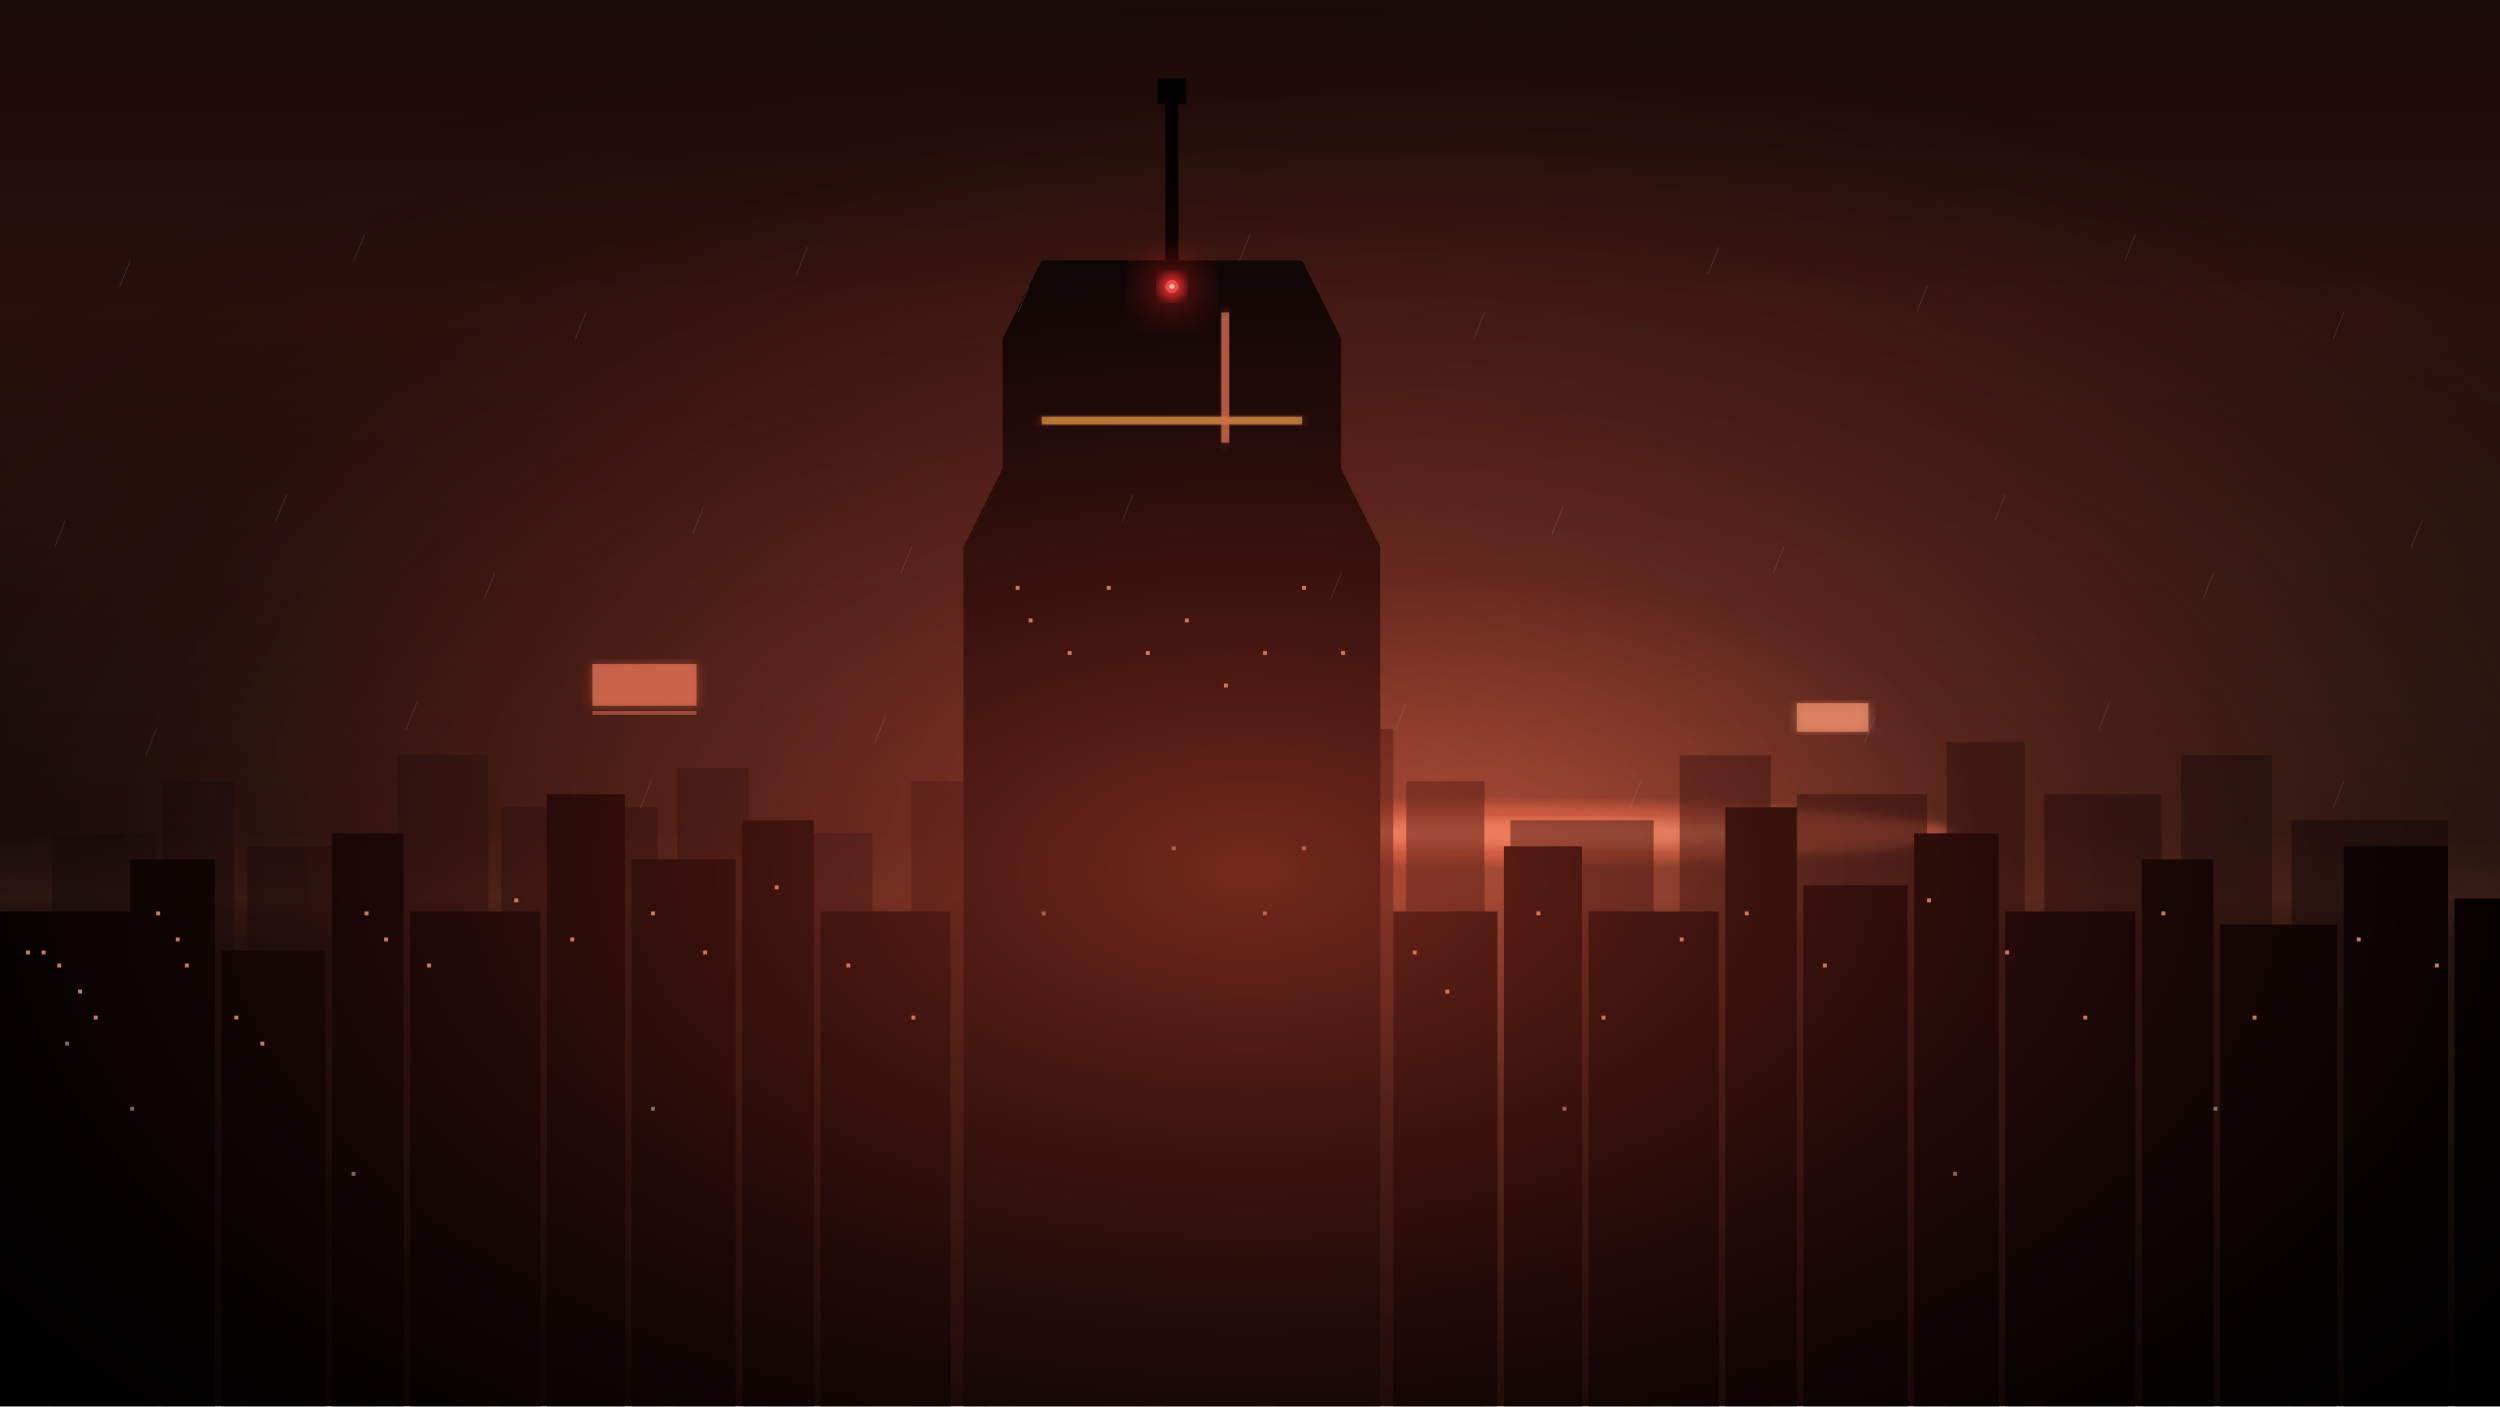
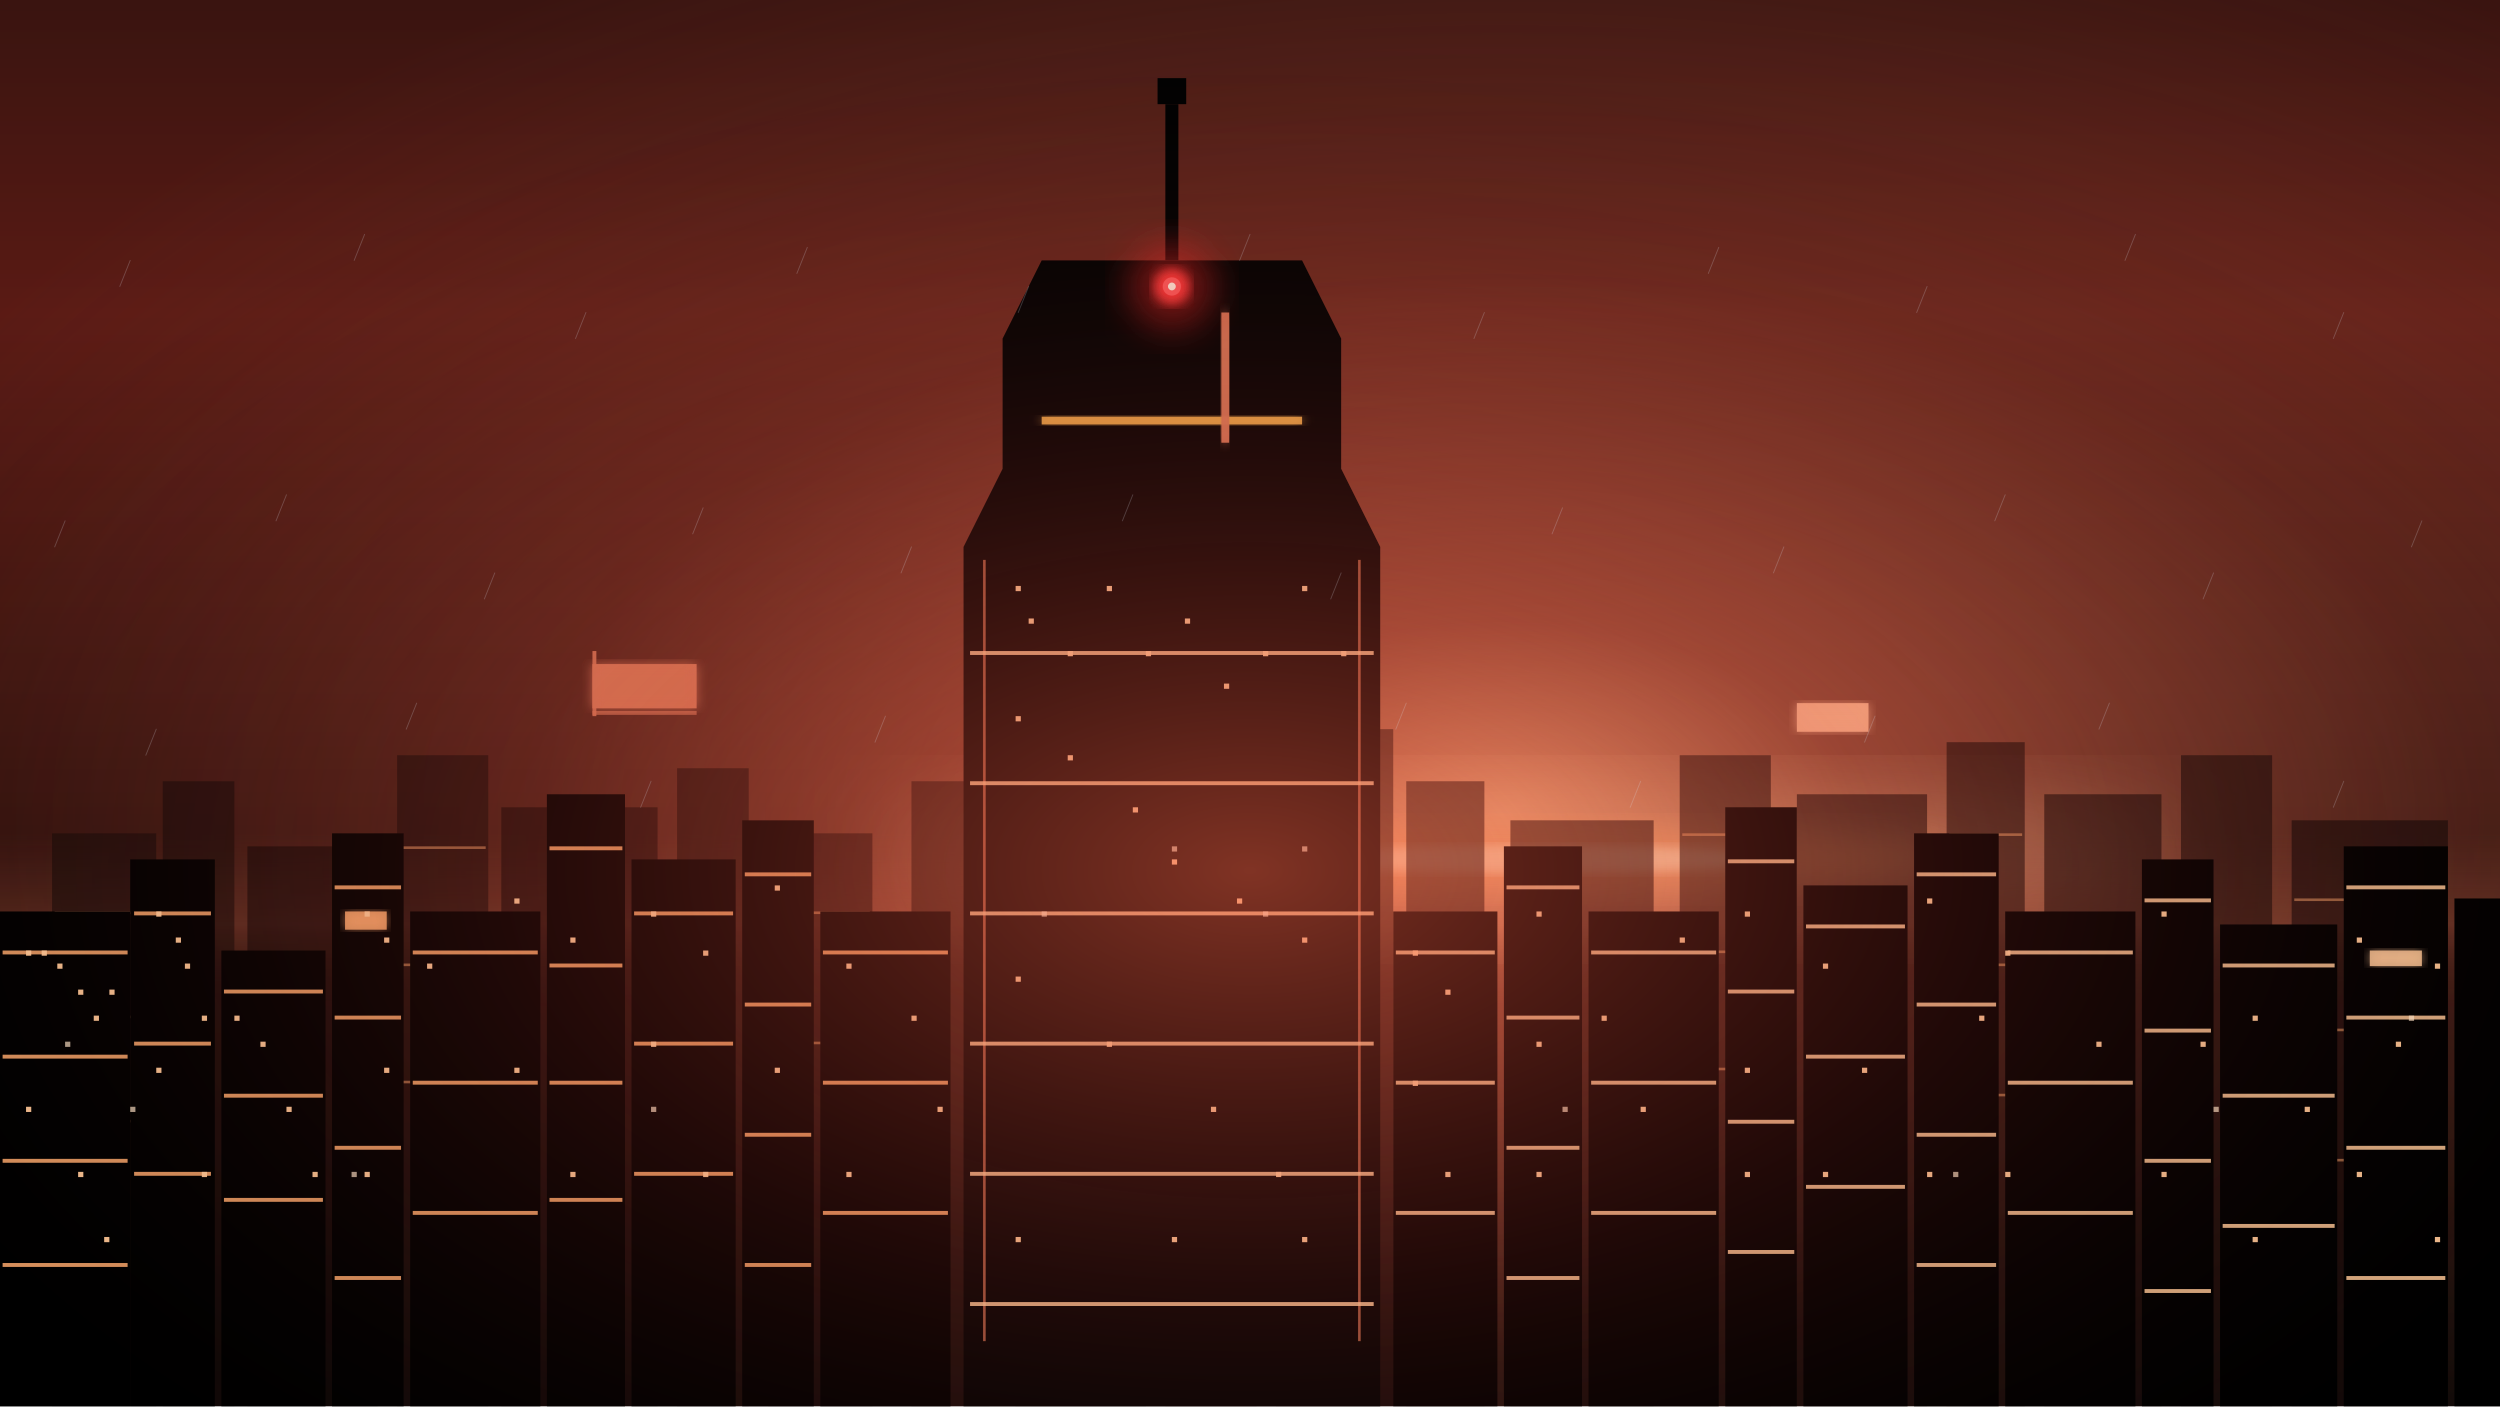
- <svg xmlns="http://www.w3.org/2000/svg" viewBox="0 0 1920 1080" preserveAspectRatio="xMidYMid slice" role="img" aria-label="Skyline cyberpunk dystopique inspirée Blade Runner — clin d'œil">
+ <svg xmlns="http://www.w3.org/2000/svg" viewBox="0 0 1920 1080" preserveAspectRatio="xMidYMid slice" role="img" aria-label="Skyline cyberpunk inspirée Blade Runner — sun couchant, néons, œil Terminator">
  <defs>
    <linearGradient id="sky" x1="0" y1="0" x2="0" y2="1">
-       <stop offset="0%" stop-color="#1a0a08" />
-       <stop offset="22%" stop-color="#2a0f0c" />
-       <stop offset="48%" stop-color="#1a0d0a" />
-       <stop offset="80%" stop-color="#0a0707" />
-       <stop offset="100%" stop-color="#000" />
+       <stop offset="0%" stop-color="#3a1410" />
+       <stop offset="22%" stop-color="#5a1a14" />
+       <stop offset="48%" stop-color="#3a120e" />
+       <stop offset="75%" stop-color="#180806" />
+       <stop offset="100%" stop-color="#020202" />
    </linearGradient>
-     <radialGradient id="sun" cx="60%" cy="60%" r="55%">
-       <stop offset="0%" stop-color="rgba(217, 119, 87, 0.55)" />
-       <stop offset="35%" stop-color="rgba(217, 119, 87, 0.18)" />
+     <radialGradient id="sun" cx="60%" cy="58%" r="70%">
+       <stop offset="0%" stop-color="rgba(255, 180, 130, 0.85)" />
+       <stop offset="20%" stop-color="rgba(217, 119, 87, 0.55)" />
+       <stop offset="55%" stop-color="rgba(217, 119, 87, 0.18)" />
      <stop offset="100%" stop-color="rgba(217, 119, 87, 0)" />
    </radialGradient>
-     <radialGradient id="halo" cx="50%" cy="62%" r="65%">
-       <stop offset="0%" stop-color="rgba(255, 90, 60, 0.45)" />
+     <radialGradient id="halo" cx="50%" cy="62%" r="60%">
+       <stop offset="0%" stop-color="rgba(255, 100, 70, 0.5)" />
      <stop offset="50%" stop-color="rgba(180, 50, 40, 0.18)" />
      <stop offset="100%" stop-color="rgba(0, 0, 0, 0)" />
    </radialGradient>
    <linearGradient id="haze" x1="0" y1="0.5" x2="0" y2="1">
      <stop offset="0%" stop-color="rgba(217, 119, 87, 0)" />
-       <stop offset="50%" stop-color="rgba(217, 119, 87, 0.10)" />
+       <stop offset="50%" stop-color="rgba(255, 140, 100, 0.18)" />
      <stop offset="100%" stop-color="rgba(0, 0, 0, 0)" />
+     </linearGradient>
+     <linearGradient id="reflectionFade" x1="0" y1="0" x2="0" y2="1">
+       <stop offset="0%" stop-color="rgba(0,0,0,0)" />
+       <stop offset="100%" stop-color="rgba(0,0,0,0.85)" />
    </linearGradient>
    <filter id="blur" x="-10%" y="-10%" width="120%" height="120%">
      <feGaussianBlur stdDeviation="4" />
    </filter>
    <filter id="strongBlur" x="-30%" y="-30%" width="160%" height="160%">
      <feGaussianBlur stdDeviation="14" />
    </filter>
-     <symbol id="building-tall" viewBox="0 0 60 400">
-       <rect x="0" y="0" width="60" height="400" fill="#000" />
-       <rect x="28" y="-40" width="4" height="40" fill="#000" />
-       <rect x="26" y="-60" width="8" height="20" fill="#000" />
-     </symbol>
+     <filter id="hugeBlur" x="-50%" y="-50%" width="200%" height="200%">
+       <feGaussianBlur stdDeviation="40" />
+     </filter>
  </defs>
  <rect width="1920" height="1080" fill="url(#sky)" />
  <rect width="1920" height="1080" fill="url(#sun)" />
-   <ellipse cx="1180" cy="640" rx="320" ry="22" fill="rgba(255, 130, 90, 0.55)" filter="url(#blur)" />
-   <ellipse cx="1180" cy="640" rx="180" ry="11" fill="rgba(255, 170, 130, 0.7)" filter="url(#blur)" />
-   <rect x="0" y="540" width="1920" height="200" fill="url(#haze)" />
-   <g opacity="0.55">
-     <rect x="40" y="640" width="80" height="440" fill="#0d0808" />
-     <rect x="125" y="600" width="55" height="480" fill="#0d0808" />
-     <rect x="190" y="650" width="100" height="430" fill="#0a0606" />
-     <rect x="305" y="580" width="70" height="500" fill="#0d0808" />
-     <rect x="385" y="620" width="120" height="460" fill="#0a0606" />
-     <rect x="520" y="590" width="55" height="490" fill="#0d0808" />
-     <rect x="590" y="640" width="80" height="440" fill="#0a0606" />
-     <rect x="700" y="600" width="60" height="480" fill="#0d0808" />
-     <rect x="780" y="540" width="100" height="540" fill="#0a0606" />
-     <rect x="895" y="610" width="70" height="470" fill="#0d0808" />
-     <rect x="980" y="560" width="90" height="520" fill="#0a0606" />
-     <rect x="1080" y="600" width="60" height="480" fill="#0d0808" />
-     <rect x="1160" y="630" width="110" height="450" fill="#0a0606" />
-     <rect x="1290" y="580" width="70" height="500" fill="#0d0808" />
-     <rect x="1380" y="610" width="100" height="470" fill="#0a0606" />
-     <rect x="1495" y="570" width="60" height="510" fill="#0d0808" />
-     <rect x="1570" y="610" width="90" height="470" fill="#0a0606" />
-     <rect x="1675" y="580" width="70" height="500" fill="#0d0808" />
-     <rect x="1760" y="630" width="120" height="450" fill="#0a0606" />
+   <ellipse cx="1180" cy="660" rx="500" ry="40" fill="rgba(255, 200, 150, 0.55)" filter="url(#hugeBlur)" />
+   <ellipse cx="1180" cy="660" rx="320" ry="22" fill="rgba(255, 170, 110, 0.7)" filter="url(#strongBlur)" />
+   <ellipse cx="1180" cy="660" rx="180" ry="11" fill="rgba(255, 220, 180, 0.8)" filter="url(#blur)" />
+   <rect x="0" y="500" width="1920" height="280" fill="url(#haze)" />
+   <g opacity="0.6">
+     <rect x="40" y="640" width="80" height="440" fill="#160a08" />
+     <rect x="125" y="600" width="55" height="480" fill="#160a08" />
+     <rect x="190" y="650" width="100" height="430" fill="#100706" />
+     <rect x="305" y="580" width="70" height="500" fill="#160a08" />
+     <rect x="385" y="620" width="120" height="460" fill="#100706" />
+     <rect x="520" y="590" width="55" height="490" fill="#160a08" />
+     <rect x="590" y="640" width="80" height="440" fill="#100706" />
+     <rect x="700" y="600" width="60" height="480" fill="#160a08" />
+     <rect x="780" y="540" width="100" height="540" fill="#100706" />
+     <rect x="895" y="610" width="70" height="470" fill="#160a08" />
+     <rect x="980" y="560" width="90" height="520" fill="#100706" />
+     <rect x="1080" y="600" width="60" height="480" fill="#160a08" />
+     <rect x="1160" y="630" width="110" height="450" fill="#100706" />
+     <rect x="1290" y="580" width="70" height="500" fill="#160a08" />
+     <rect x="1380" y="610" width="100" height="470" fill="#100706" />
+     <rect x="1495" y="570" width="60" height="510" fill="#160a08" />
+     <rect x="1570" y="610" width="90" height="470" fill="#100706" />
+     <rect x="1675" y="580" width="70" height="500" fill="#160a08" />
+     <rect x="1760" y="630" width="120" height="450" fill="#100706" />
+   </g>
+   <g fill="rgba(255, 170, 110, 0.5)">
+     <rect x="42" y="700" width="76" height="2" />
+     <rect x="42" y="780" width="76" height="2" />
+     <rect x="42" y="860" width="76" height="2" />
+     <rect x="307" y="650" width="66" height="2" />
+     <rect x="307" y="740" width="66" height="2" />
+     <rect x="307" y="830" width="66" height="2" />
+     <rect x="592" y="700" width="76" height="2" />
+     <rect x="592" y="800" width="76" height="2" />
+     <rect x="892" y="680" width="76" height="2" />
+     <rect x="892" y="780" width="76" height="2" />
+     <rect x="892" y="880" width="76" height="2" />
+     <rect x="1292" y="640" width="66" height="2" />
+     <rect x="1292" y="730" width="66" height="2" />
+     <rect x="1292" y="820" width="66" height="2" />
+     <rect x="1497" y="640" width="56" height="2" />
+     <rect x="1497" y="740" width="56" height="2" />
+     <rect x="1497" y="840" width="56" height="2" />
+     <rect x="1762" y="690" width="116" height="2" />
+     <rect x="1762" y="790" width="116" height="2" />
+     <rect x="1762" y="890" width="116" height="2" />
  </g>
  <g fill="#000">
    <rect x="0" y="700" width="100" height="380" />
    <rect x="100" y="660" width="65" height="420" />
    <rect x="170" y="730" width="80" height="350" />
    <rect x="255" y="640" width="55" height="440" />
    <rect x="315" y="700" width="100" height="380" />
    <rect x="420" y="610" width="60" height="470" />
    <rect x="485" y="660" width="80" height="420" />
    <rect x="570" y="630" width="55" height="450" />
    <rect x="630" y="700" width="100" height="380" />
    <polygon points="740,1080 740,420 770,360 770,260 800,200 1000,200 1030,260 1030,360 1060,420 1060,1080" fill="#020202" />
-     <rect x="895" y="80" width="10" height="120" fill="#000" />
-     <rect x="889" y="60" width="22" height="20" fill="#000" />
+     <rect x="895" y="80" width="10" height="120" fill="#020202" />
+     <rect x="889" y="60" width="22" height="20" fill="#020202" />
    <rect x="1070" y="700" width="80" height="380" />
    <rect x="1155" y="650" width="60" height="430" />
    <rect x="1220" y="700" width="100" height="380" />
    <rect x="1325" y="620" width="55" height="460" />
    <rect x="1385" y="680" width="80" height="400" />
    <rect x="1470" y="640" width="65" height="440" />
    <rect x="1540" y="700" width="100" height="380" />
    <rect x="1645" y="660" width="55" height="420" />
    <rect x="1705" y="710" width="90" height="370" />
    <rect x="1800" y="650" width="80" height="430" />
    <rect x="1885" y="690" width="35" height="390" />
  </g>
  <g>
-     <rect x="455" y="510" width="80" height="32" fill="rgba(217, 119, 87, 0.85)" />
-     <rect x="455" y="510" width="80" height="32" fill="rgba(217, 119, 87, 0.5)" filter="url(#blur)" />
-     <rect x="455" y="546" width="80" height="3" fill="rgba(217, 119, 87, 0.6)" />
-     <rect x="1380" y="540" width="55" height="22" fill="rgba(255, 170, 130, 0.7)" />
-     <rect x="1380" y="540" width="55" height="22" fill="rgba(255, 170, 130, 0.5)" filter="url(#blur)" />
-     <rect x="800" y="320" width="200" height="6" fill="rgba(255, 180, 80, 0.65)" />
-     <rect x="800" y="320" width="200" height="6" fill="rgba(255, 180, 80, 0.5)" filter="url(#blur)" />
-     <rect x="938" y="240" width="6" height="100" fill="rgba(217, 119, 87, 0.75)" />
-     <rect x="938" y="240" width="6" height="100" fill="rgba(217, 119, 87, 0.6)" filter="url(#blur)" />
-   </g>
-   <g fill="rgba(255, 160, 110, 0.85)">
-     <rect x="20" y="730" width="3" height="3" />
-     <rect x="32" y="730" width="3" height="3" />
-     <rect x="44" y="740" width="3" height="3" />
-     <rect x="60" y="760" width="3" height="3" />
-     <rect x="72" y="780" width="3" height="3" />
-     <rect x="120" y="700" width="3" height="3" />
-     <rect x="135" y="720" width="3" height="3" />
-     <rect x="142" y="740" width="3" height="3" />
-     <rect x="180" y="780" width="3" height="3" />
-     <rect x="200" y="800" width="3" height="3" />
-     <rect x="280" y="700" width="3" height="3" />
-     <rect x="295" y="720" width="3" height="3" />
-     <rect x="328" y="740" width="3" height="3" />
-     <rect x="395" y="690" width="3" height="3" />
-     <rect x="438" y="720" width="3" height="3" />
-     <rect x="500" y="700" width="3" height="3" />
-     <rect x="540" y="730" width="3" height="3" />
-     <rect x="595" y="680" width="3" height="3" />
-     <rect x="650" y="740" width="3" height="3" />
-     <rect x="700" y="780" width="3" height="3" />
-     <rect x="780" y="450" width="3" height="3" />
-     <rect x="790" y="475" width="3" height="3" />
-     <rect x="820" y="500" width="3" height="3" />
-     <rect x="850" y="450" width="3" height="3" />
-     <rect x="880" y="500" width="3" height="3" />
-     <rect x="910" y="475" width="3" height="3" />
-     <rect x="940" y="525" width="3" height="3" />
-     <rect x="970" y="500" width="3" height="3" />
-     <rect x="1000" y="450" width="3" height="3" />
-     <rect x="1030" y="500" width="3" height="3" />
-     <rect x="1085" y="730" width="3" height="3" />
-     <rect x="1110" y="760" width="3" height="3" />
-     <rect x="1180" y="700" width="3" height="3" />
-     <rect x="1230" y="780" width="3" height="3" />
-     <rect x="1290" y="720" width="3" height="3" />
-     <rect x="1340" y="700" width="3" height="3" />
-     <rect x="1400" y="740" width="3" height="3" />
-     <rect x="1480" y="690" width="3" height="3" />
-     <rect x="1540" y="730" width="3" height="3" />
-     <rect x="1600" y="780" width="3" height="3" />
-     <rect x="1660" y="700" width="3" height="3" />
-     <rect x="1730" y="780" width="3" height="3" />
-     <rect x="1810" y="720" width="3" height="3" />
-     <rect x="1870" y="740" width="3" height="3" />
-   </g>
-   <g fill="rgba(255, 200, 160, 0.55)">
-     <rect x="50" y="800" width="3" height="3" />
-     <rect x="100" y="850" width="3" height="3" />
-     <rect x="270" y="900" width="3" height="3" />
-     <rect x="500" y="850" width="3" height="3" />
-     <rect x="800" y="700" width="3" height="3" />
-     <rect x="900" y="650" width="3" height="3" />
-     <rect x="970" y="700" width="3" height="3" />
-     <rect x="1000" y="650" width="3" height="3" />
-     <rect x="1200" y="850" width="3" height="3" />
-     <rect x="1500" y="900" width="3" height="3" />
-     <rect x="1700" y="850" width="3" height="3" />
+     <g fill="rgba(255, 170, 110, 0.85)">
+       <rect x="2" y="730" width="96" height="3" />
+       <rect x="2" y="810" width="96" height="3" />
+       <rect x="2" y="890" width="96" height="3" />
+       <rect x="2" y="970" width="96" height="3" />
+       <rect x="103" y="700" width="59" height="3" />
+       <rect x="103" y="800" width="59" height="3" />
+       <rect x="103" y="900" width="59" height="3" />
+       <rect x="172" y="760" width="76" height="3" />
+       <rect x="172" y="840" width="76" height="3" />
+       <rect x="172" y="920" width="76" height="3" />
+       <rect x="257" y="680" width="51" height="3" />
+       <rect x="257" y="780" width="51" height="3" />
+       <rect x="257" y="880" width="51" height="3" />
+       <rect x="257" y="980" width="51" height="3" />
+       <rect x="317" y="730" width="96" height="3" />
+       <rect x="317" y="830" width="96" height="3" />
+       <rect x="317" y="930" width="96" height="3" />
+       <rect x="422" y="650" width="56" height="3" />
+       <rect x="422" y="740" width="56" height="3" />
+       <rect x="422" y="830" width="56" height="3" />
+       <rect x="422" y="920" width="56" height="3" />
+       <rect x="487" y="700" width="76" height="3" />
+       <rect x="487" y="800" width="76" height="3" />
+       <rect x="487" y="900" width="76" height="3" />
+       <rect x="572" y="670" width="51" height="3" />
+       <rect x="572" y="770" width="51" height="3" />
+       <rect x="572" y="870" width="51" height="3" />
+       <rect x="572" y="970" width="51" height="3" />
+       <rect x="632" y="730" width="96" height="3" />
+       <rect x="632" y="830" width="96" height="3" />
+       <rect x="632" y="930" width="96" height="3" />
+     </g>
+     <g fill="rgba(255, 200, 150, 0.85)">
+       <rect x="1072" y="730" width="76" height="3" />
+       <rect x="1072" y="830" width="76" height="3" />
+       <rect x="1072" y="930" width="76" height="3" />
+       <rect x="1157" y="680" width="56" height="3" />
+       <rect x="1157" y="780" width="56" height="3" />
+       <rect x="1157" y="880" width="56" height="3" />
+       <rect x="1157" y="980" width="56" height="3" />
+       <rect x="1222" y="730" width="96" height="3" />
+       <rect x="1222" y="830" width="96" height="3" />
+       <rect x="1222" y="930" width="96" height="3" />
+       <rect x="1327" y="660" width="51" height="3" />
+       <rect x="1327" y="760" width="51" height="3" />
+       <rect x="1327" y="860" width="51" height="3" />
+       <rect x="1327" y="960" width="51" height="3" />
+       <rect x="1387" y="710" width="76" height="3" />
+       <rect x="1387" y="810" width="76" height="3" />
+       <rect x="1387" y="910" width="76" height="3" />
+       <rect x="1472" y="670" width="61" height="3" />
+       <rect x="1472" y="770" width="61" height="3" />
+       <rect x="1472" y="870" width="61" height="3" />
+       <rect x="1472" y="970" width="61" height="3" />
+       <rect x="1542" y="730" width="96" height="3" />
+       <rect x="1542" y="830" width="96" height="3" />
+       <rect x="1542" y="930" width="96" height="3" />
+       <rect x="1647" y="690" width="51" height="3" />
+       <rect x="1647" y="790" width="51" height="3" />
+       <rect x="1647" y="890" width="51" height="3" />
+       <rect x="1647" y="990" width="51" height="3" />
+       <rect x="1707" y="740" width="86" height="3" />
+       <rect x="1707" y="840" width="86" height="3" />
+       <rect x="1707" y="940" width="86" height="3" />
+       <rect x="1802" y="680" width="76" height="3" />
+       <rect x="1802" y="780" width="76" height="3" />
+       <rect x="1802" y="880" width="76" height="3" />
+       <rect x="1802" y="980" width="76" height="3" />
+     </g>
  </g>
  <g>
-     <circle cx="900" cy="220" r="22" fill="#ff2020" opacity="0.35" filter="url(#strongBlur)">
-       <animate attributeName="opacity" values="0.35;0.55;0.35" dur="2.4s" repeatCount="indefinite" />
+     <rect x="755" y="430" width="2" height="600" fill="rgba(217, 119, 87, 0.7)" />
+     <rect x="755" y="430" width="2" height="600" fill="rgba(217, 119, 87, 0.5)" filter="url(#blur)" />
+     <rect x="1043" y="430" width="2" height="600" fill="rgba(217, 119, 87, 0.7)" />
+     <rect x="1043" y="430" width="2" height="600" fill="rgba(217, 119, 87, 0.5)" filter="url(#blur)" />
+     <g fill="rgba(255, 200, 150, 0.85)">
+       <rect x="745" y="500" width="310" height="3" />
+       <rect x="745" y="600" width="310" height="3" />
+       <rect x="745" y="700" width="310" height="3" />
+       <rect x="745" y="800" width="310" height="3" />
+       <rect x="745" y="900" width="310" height="3" />
+       <rect x="745" y="1000" width="310" height="3" />
+     </g>
+   </g>
+   <g>
+     <rect x="455" y="510" width="80" height="34" fill="rgba(217, 119, 87, 1)" />
+     <rect x="455" y="510" width="80" height="34" fill="rgba(217, 119, 87, 0.8)" filter="url(#blur)" />
+     <rect x="455" y="546" width="80" height="3" fill="rgba(217, 119, 87, 0.7)" />
+     <rect x="455" y="500" width="3" height="50" fill="rgba(217, 119, 87, 0.9)" />
+     <rect x="1380" y="540" width="55" height="22" fill="rgba(255, 180, 140, 0.95)" />
+     <rect x="1380" y="540" width="55" height="22" fill="rgba(255, 180, 140, 0.7)" filter="url(#blur)" />
+     <rect x="800" y="320" width="200" height="6" fill="rgba(255, 180, 80, 0.85)" />
+     <rect x="800" y="320" width="200" height="6" fill="rgba(255, 180, 80, 0.65)" filter="url(#blur)" />
+     <rect x="938" y="240" width="6" height="100" fill="rgba(217, 119, 87, 0.95)" />
+     <rect x="938" y="240" width="6" height="100" fill="rgba(217, 119, 87, 0.8)" filter="url(#blur)" />
+     <rect x="265" y="700" width="32" height="14" fill="rgba(255, 170, 110, 0.85)" />
+     <rect x="265" y="700" width="32" height="14" fill="rgba(255, 170, 110, 0.6)" filter="url(#blur)" />
+     <rect x="1820" y="730" width="40" height="12" fill="rgba(255, 200, 150, 0.85)" />
+     <rect x="1820" y="730" width="40" height="12" fill="rgba(255, 200, 150, 0.6)" filter="url(#blur)" />
+   </g>
+   <g fill="rgba(255, 200, 150, 0.95)">
+     <rect x="20" y="730" width="4" height="4" />
+     <rect x="32" y="730" width="4" height="4" />
+     <rect x="44" y="740" width="4" height="4" />
+     <rect x="60" y="760" width="4" height="4" />
+     <rect x="72" y="780" width="4" height="4" />
+     <rect x="84" y="760" width="4" height="4" />
+     <rect x="20" y="850" width="4" height="4" />
+     <rect x="60" y="900" width="4" height="4" />
+     <rect x="80" y="950" width="4" height="4" />
+     <rect x="120" y="700" width="4" height="4" />
+     <rect x="135" y="720" width="4" height="4" />
+     <rect x="142" y="740" width="4" height="4" />
+     <rect x="155" y="780" width="4" height="4" />
+     <rect x="120" y="820" width="4" height="4" />
+     <rect x="155" y="900" width="4" height="4" />
+     <rect x="180" y="780" width="4" height="4" />
+     <rect x="200" y="800" width="4" height="4" />
+     <rect x="220" y="850" width="4" height="4" />
+     <rect x="240" y="900" width="4" height="4" />
+     <rect x="280" y="700" width="4" height="4" />
+     <rect x="295" y="720" width="4" height="4" />
+     <rect x="328" y="740" width="4" height="4" />
+     <rect x="295" y="820" width="4" height="4" />
+     <rect x="280" y="900" width="4" height="4" />
+     <rect x="395" y="690" width="4" height="4" />
+     <rect x="438" y="720" width="4" height="4" />
+     <rect x="395" y="820" width="4" height="4" />
+     <rect x="438" y="900" width="4" height="4" />
+     <rect x="500" y="700" width="4" height="4" />
+     <rect x="540" y="730" width="4" height="4" />
+     <rect x="500" y="800" width="4" height="4" />
+     <rect x="540" y="900" width="4" height="4" />
+     <rect x="595" y="680" width="4" height="4" />
+     <rect x="650" y="740" width="4" height="4" />
+     <rect x="595" y="820" width="4" height="4" />
+     <rect x="650" y="900" width="4" height="4" />
+     <rect x="700" y="780" width="4" height="4" />
+     <rect x="720" y="850" width="4" height="4" />
+     <rect x="780" y="450" width="4" height="4" />
+     <rect x="790" y="475" width="4" height="4" />
+     <rect x="820" y="500" width="4" height="4" />
+     <rect x="850" y="450" width="4" height="4" />
+     <rect x="880" y="500" width="4" height="4" />
+     <rect x="910" y="475" width="4" height="4" />
+     <rect x="940" y="525" width="4" height="4" />
+     <rect x="970" y="500" width="4" height="4" />
+     <rect x="1000" y="450" width="4" height="4" />
+     <rect x="1030" y="500" width="4" height="4" />
+     <rect x="780" y="550" width="4" height="4" />
+     <rect x="820" y="580" width="4" height="4" />
+     <rect x="870" y="620" width="4" height="4" />
+     <rect x="900" y="660" width="4" height="4" />
+     <rect x="950" y="690" width="4" height="4" />
+     <rect x="1000" y="720" width="4" height="4" />
+     <rect x="780" y="750" width="4" height="4" />
+     <rect x="850" y="800" width="4" height="4" />
+     <rect x="930" y="850" width="4" height="4" />
+     <rect x="980" y="900" width="4" height="4" />
+     <rect x="780" y="950" width="4" height="4" />
+     <rect x="900" y="950" width="4" height="4" />
+     <rect x="1000" y="950" width="4" height="4" />
+     <rect x="1085" y="730" width="4" height="4" />
+     <rect x="1110" y="760" width="4" height="4" />
+     <rect x="1085" y="830" width="4" height="4" />
+     <rect x="1110" y="900" width="4" height="4" />
+     <rect x="1180" y="700" width="4" height="4" />
+     <rect x="1180" y="800" width="4" height="4" />
+     <rect x="1180" y="900" width="4" height="4" />
+     <rect x="1230" y="780" width="4" height="4" />
+     <rect x="1260" y="850" width="4" height="4" />
+     <rect x="1290" y="720" width="4" height="4" />
+     <rect x="1340" y="700" width="4" height="4" />
+     <rect x="1340" y="820" width="4" height="4" />
+     <rect x="1340" y="900" width="4" height="4" />
+     <rect x="1400" y="740" width="4" height="4" />
+     <rect x="1430" y="820" width="4" height="4" />
+     <rect x="1400" y="900" width="4" height="4" />
+     <rect x="1480" y="690" width="4" height="4" />
+     <rect x="1520" y="780" width="4" height="4" />
+     <rect x="1480" y="900" width="4" height="4" />
+     <rect x="1540" y="730" width="4" height="4" />
+     <rect x="1610" y="800" width="4" height="4" />
+     <rect x="1540" y="900" width="4" height="4" />
+     <rect x="1660" y="700" width="4" height="4" />
+     <rect x="1690" y="800" width="4" height="4" />
+     <rect x="1660" y="900" width="4" height="4" />
+     <rect x="1730" y="780" width="4" height="4" />
+     <rect x="1770" y="850" width="4" height="4" />
+     <rect x="1730" y="950" width="4" height="4" />
+     <rect x="1810" y="720" width="4" height="4" />
+     <rect x="1840" y="800" width="4" height="4" />
+     <rect x="1870" y="740" width="4" height="4" />
+     <rect x="1810" y="900" width="4" height="4" />
+     <rect x="1870" y="950" width="4" height="4" />
+   </g>
+   <g fill="rgba(255, 230, 200, 0.7)">
+     <rect x="50" y="800" width="4" height="4" />
+     <rect x="100" y="850" width="4" height="4" />
+     <rect x="270" y="900" width="4" height="4" />
+     <rect x="500" y="850" width="4" height="4" />
+     <rect x="800" y="700" width="4" height="4" />
+     <rect x="900" y="650" width="4" height="4" />
+     <rect x="970" y="700" width="4" height="4" />
+     <rect x="1000" y="650" width="4" height="4" />
+     <rect x="1200" y="850" width="4" height="4" />
+     <rect x="1500" y="900" width="4" height="4" />
+     <rect x="1700" y="850" width="4" height="4" />
+     <rect x="1850" y="780" width="4" height="4" />
+   </g>
+   <g>
+     <circle cx="900" cy="220" r="32" fill="#ff2828" opacity="0.45" filter="url(#strongBlur)">
+       <animate attributeName="opacity" values="0.45;0.7;0.45" dur="2.4s" repeatCount="indefinite" />
    </circle>
-     <circle cx="900" cy="220" r="10" fill="#ff3030" opacity="0.85" filter="url(#blur)">
-       <animate attributeName="opacity" values="0.85;1;0.85" dur="2.4s" repeatCount="indefinite" />
-       <animate attributeName="r" values="10;12;10" dur="2.4s" repeatCount="indefinite" />
+     <circle cx="900" cy="220" r="14" fill="#ff3838" opacity="0.95" filter="url(#blur)">
+       <animate attributeName="opacity" values="0.95;1;0.95" dur="2.4s" repeatCount="indefinite" />
+       <animate attributeName="r" values="14;17;14" dur="2.4s" repeatCount="indefinite" />
    </circle>
-     <circle cx="900" cy="220" r="5" fill="#ff5050">
-       <animate attributeName="r" values="5;6;5" dur="2.4s" repeatCount="indefinite" />
+     <circle cx="900" cy="220" r="7" fill="#ff5858">
+       <animate attributeName="r" values="7;8;7" dur="2.4s" repeatCount="indefinite" />
    </circle>
-     <circle cx="900" cy="220" r="2" fill="#ffd0c0">
+     <circle cx="900" cy="220" r="3" fill="#ffe0d0">
      <animate attributeName="opacity" values="1;0.7;1" dur="2.4s" repeatCount="indefinite" />
    </circle>
  </g>
  <rect width="1920" height="1080" fill="url(#halo)" />
-   <g stroke="rgba(180, 200, 220, 0.18)" stroke-width="0.6" stroke-linecap="round">
+   <g stroke="rgba(220, 230, 240, 0.22)" stroke-width="0.7" stroke-linecap="round">
    <line x1="100" y1="200" x2="92" y2="220" />
    <line x1="280" y1="180" x2="272" y2="200" />
    <line x1="450" y1="240" x2="442" y2="260" />
    <line x1="620" y1="190" x2="612" y2="210" />
    <line x1="790" y1="220" x2="782" y2="240" />
    <line x1="960" y1="180" x2="952" y2="200" />
    <line x1="1140" y1="240" x2="1132" y2="260" />
    <line x1="1320" y1="190" x2="1312" y2="210" />
    <line x1="1480" y1="220" x2="1472" y2="240" />
    <line x1="1640" y1="180" x2="1632" y2="200" />
    <line x1="1800" y1="240" x2="1792" y2="260" />
    <line x1="50" y1="400" x2="42" y2="420" />
    <line x1="220" y1="380" x2="212" y2="400" />
    <line x1="380" y1="440" x2="372" y2="460" />
    <line x1="540" y1="390" x2="532" y2="410" />
    <line x1="700" y1="420" x2="692" y2="440" />
    <line x1="870" y1="380" x2="862" y2="400" />
    <line x1="1030" y1="440" x2="1022" y2="460" />
    <line x1="1200" y1="390" x2="1192" y2="410" />
    <line x1="1370" y1="420" x2="1362" y2="440" />
    <line x1="1540" y1="380" x2="1532" y2="400" />
    <line x1="1700" y1="440" x2="1692" y2="460" />
    <line x1="1860" y1="400" x2="1852" y2="420" />
    <line x1="120" y1="560" x2="112" y2="580" />
    <line x1="320" y1="540" x2="312" y2="560" />
    <line x1="500" y1="600" x2="492" y2="620" />
    <line x1="680" y1="550" x2="672" y2="570" />
    <line x1="1080" y1="540" x2="1072" y2="560" />
    <line x1="1260" y1="600" x2="1252" y2="620" />
    <line x1="1440" y1="550" x2="1432" y2="570" />
    <line x1="1620" y1="540" x2="1612" y2="560" />
    <line x1="1800" y1="600" x2="1792" y2="620" />
  </g>
</svg>
